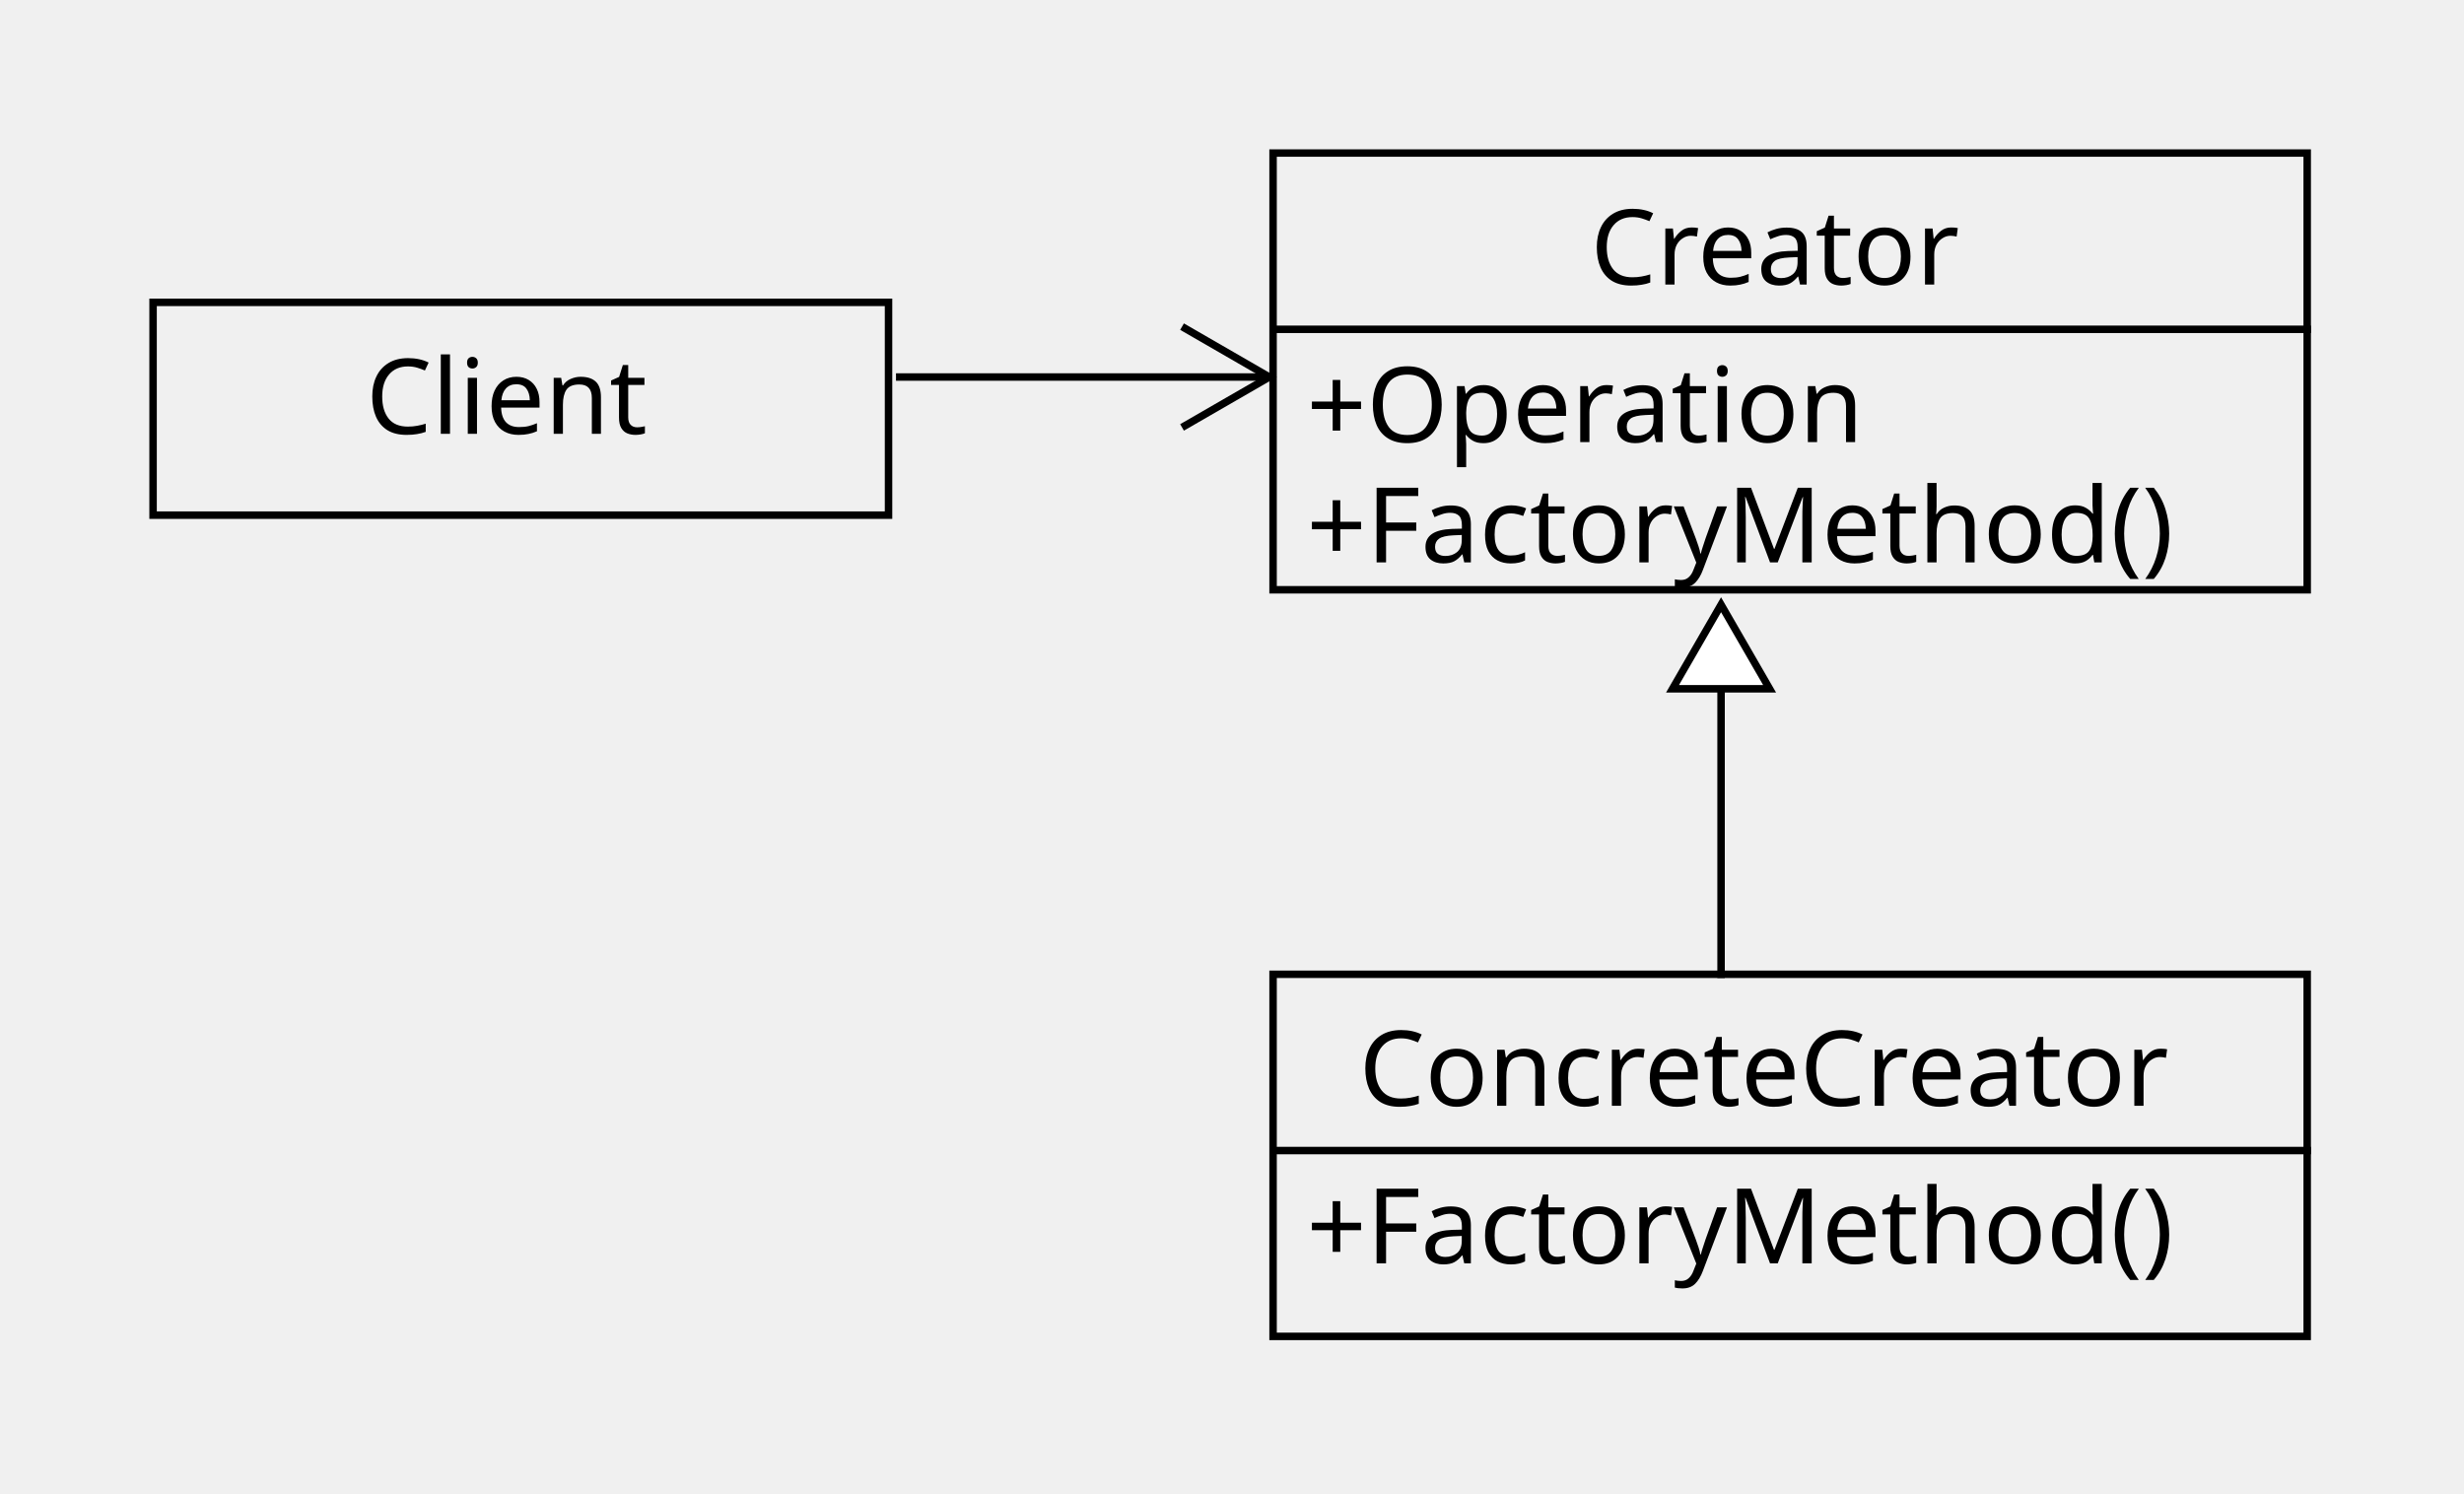
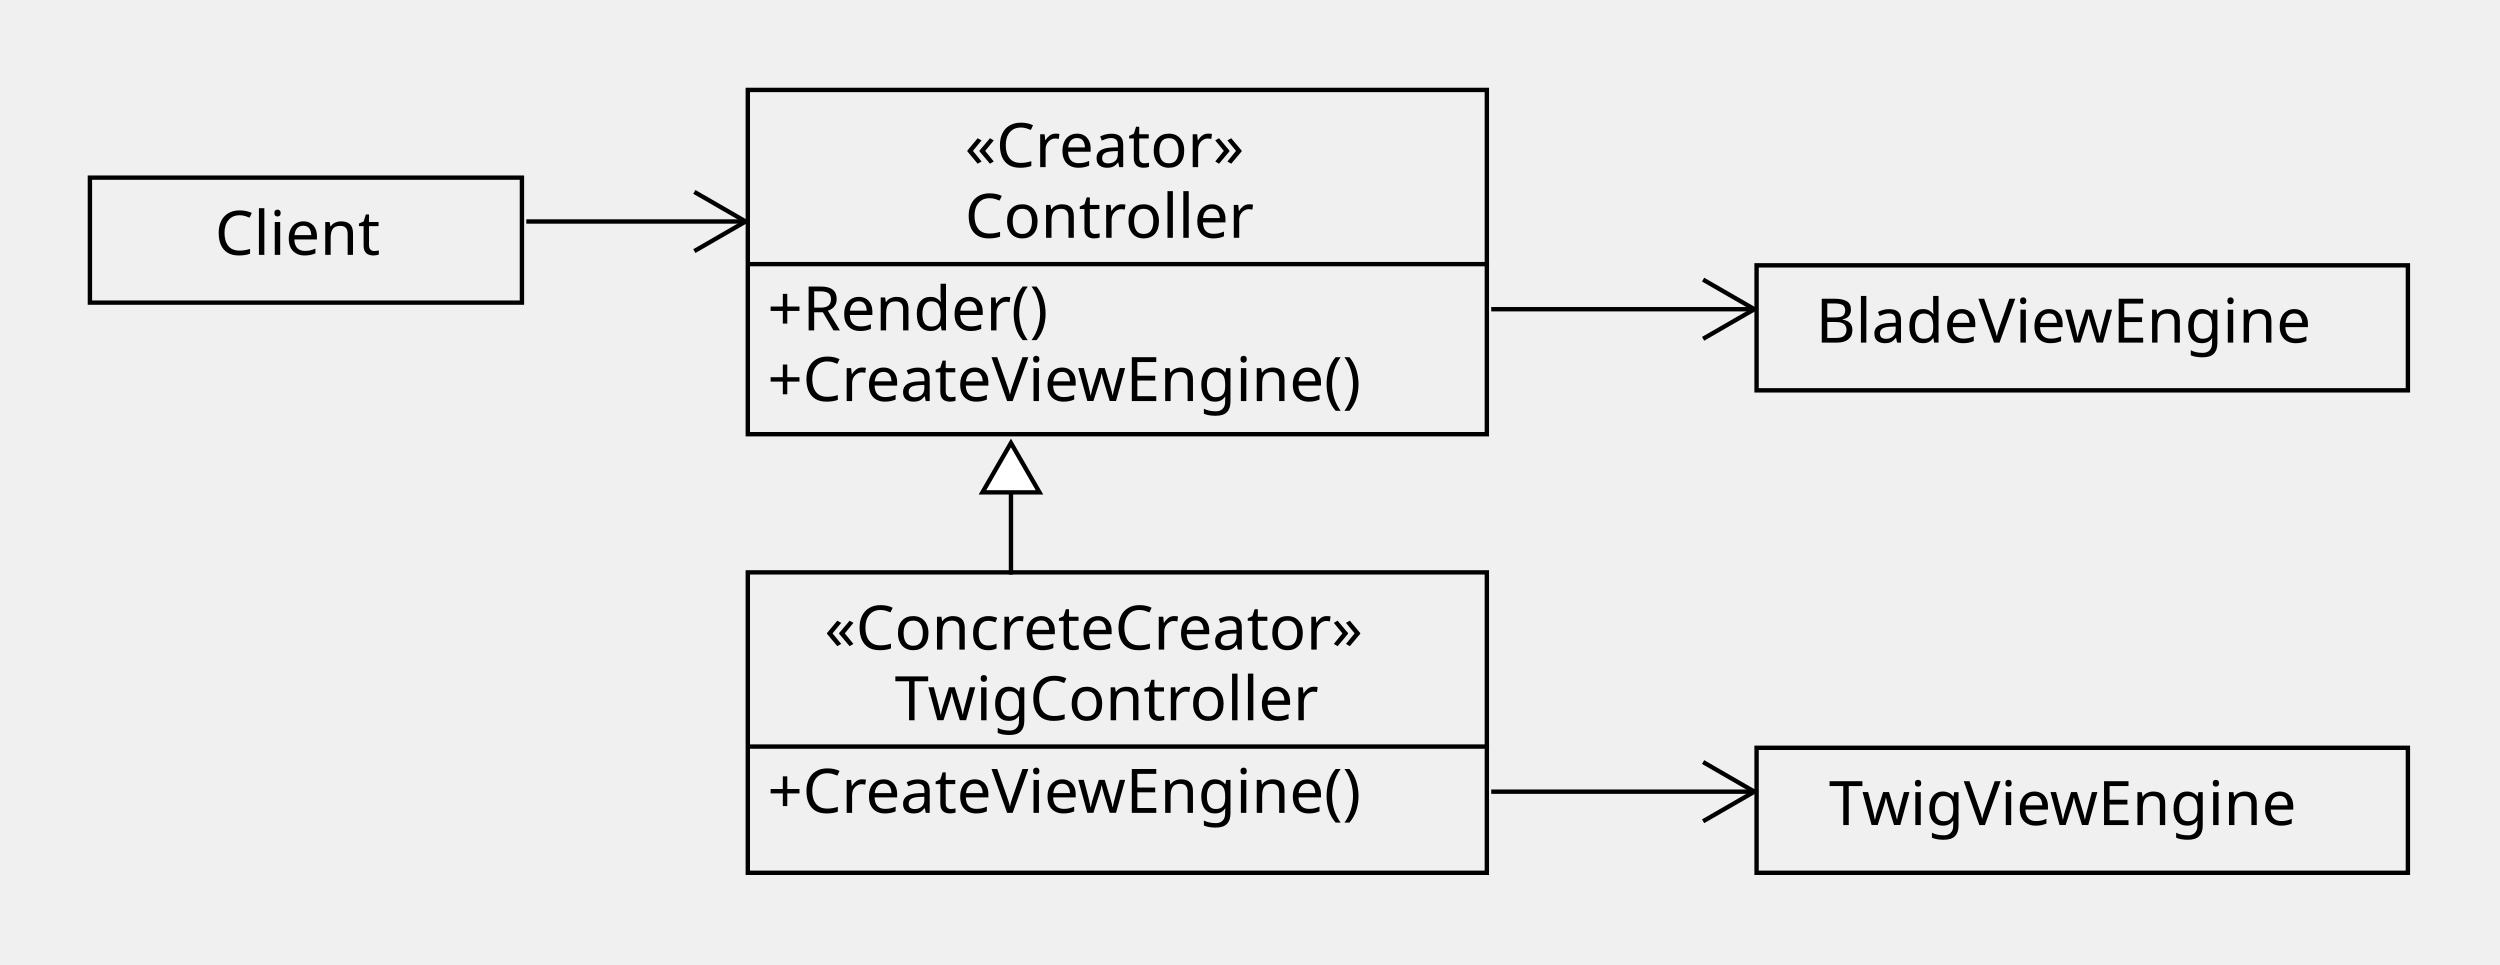
- <svg xmlns="http://www.w3.org/2000/svg" fill-opacity="1" color-rendering="auto" color-interpolation="auto" text-rendering="auto" stroke="black" stroke-linecap="square" width="330" stroke-miterlimit="10" shape-rendering="auto" stroke-opacity="1" fill="black" stroke-dasharray="none" font-weight="normal" stroke-width="1" viewBox="20 30 330 200" height="200" font-family="'Dialog'" font-style="normal" stroke-linejoin="miter" font-size="12px" stroke-dashoffset="0" image-rendering="auto">
+ <svg xmlns="http://www.w3.org/2000/svg" fill-opacity="1" color-rendering="auto" color-interpolation="auto" text-rendering="auto" stroke="black" stroke-linecap="square" width="570" stroke-miterlimit="10" shape-rendering="auto" stroke-opacity="1" fill="black" stroke-dasharray="none" font-weight="normal" stroke-width="1" viewBox="20 30 570 220" height="220" font-family="'Dialog'" font-style="normal" stroke-linejoin="miter" font-size="12px" stroke-dashoffset="0" image-rendering="auto">
  <defs id="genericDefs" />
  <g>
    <defs id="defs1">
      <clipPath clipPathUnits="userSpaceOnUse" id="clipPath1">
        <path d="M0 0 L2147483647 0 L2147483647 2147483647 L0 2147483647 L0 0 Z" />
      </clipPath>
      <clipPath clipPathUnits="userSpaceOnUse" id="clipPath2">
+         <path d="M0 0 L0 30 L150 30 L150 0 Z" />
+       </clipPath>
+       <clipPath clipPathUnits="userSpaceOnUse" id="clipPath3">
        <path d="M0 0 L0 30 L100 30 L100 0 Z" />
      </clipPath>
-       <clipPath clipPathUnits="userSpaceOnUse" id="clipPath3">
-         <path d="M0 0 L0 50 L140 50 L140 0 Z" />
-       </clipPath>
      <clipPath clipPathUnits="userSpaceOnUse" id="clipPath4">
-         <path d="M0 0 L0 60 L140 60 L140 0 Z" />
+         <path d="M0 0 L0 70 L170 70 L170 0 Z" />
      </clipPath>
      <clipPath clipPathUnits="userSpaceOnUse" id="clipPath5">
+         <path d="M0 0 L0 80 L170 80 L170 0 Z" />
+       </clipPath>
+       <clipPath clipPathUnits="userSpaceOnUse" id="clipPath6">
+         <path d="M0 0 L0 30 L90 30 L90 0 Z" />
+       </clipPath>
+       <clipPath clipPathUnits="userSpaceOnUse" id="clipPath7">
        <path d="M0 0 L0 30 L80 30 L80 0 Z" />
      </clipPath>
-       <clipPath clipPathUnits="userSpaceOnUse" id="clipPath6">
-         <path d="M0 0 L0 80 L30 80 L30 0 Z" />
+       <clipPath clipPathUnits="userSpaceOnUse" id="clipPath8">
+         <path d="M0 0 L0 60 L30 60 L30 0 Z" />
      </clipPath>
    </defs>
+     <g fill="rgb(255,255,255)" fill-opacity="0" transform="translate(420,200)" stroke-opacity="0" stroke="rgb(255,255,255)">
+       <rect x="0.5" width="148.5" height="28.5" y="0.5" clip-path="url(#clipPath2)" stroke="none" />
+     </g>
+     <g transform="translate(420,200)">
+       <rect fill="none" x="0.5" width="148.5" height="28.5" y="0.5" clip-path="url(#clipPath2)" />
+       <text x="17" font-size="14px" y="18.109" clip-path="url(#clipPath2)" font-family="sans-serif" stroke="none" xml:space="preserve">TwigViewEngine</text>
+     </g>
+     <g fill="rgb(255,255,255)" fill-opacity="0" transform="translate(420,90)" stroke-opacity="0" stroke="rgb(255,255,255)">
+       <rect x="0.5" width="148.5" height="28.5" y="0.5" clip-path="url(#clipPath2)" stroke="none" />
+     </g>
+     <g transform="translate(420,90)">
+       <rect fill="none" x="0.5" width="148.5" height="28.5" y="0.5" clip-path="url(#clipPath2)" />
+       <text x="14" font-size="14px" y="18.109" clip-path="url(#clipPath2)" font-family="sans-serif" stroke="none" xml:space="preserve">BladeViewEngine</text>
+     </g>
    <g fill="rgb(255,255,255)" fill-opacity="0" transform="translate(40,70)" stroke-opacity="0" stroke="rgb(255,255,255)">
-       <rect x="0.5" width="98.5" height="28.5" y="0.5" clip-path="url(#clipPath2)" stroke="none" />
+       <rect x="0.5" width="98.5" height="28.5" y="0.5" clip-path="url(#clipPath3)" stroke="none" />
    </g>
    <g transform="translate(40,70)">
-       <rect fill="none" x="0.5" width="98.5" height="28.5" y="0.5" clip-path="url(#clipPath2)" />
-       <text x="29" font-size="14px" y="18.109" clip-path="url(#clipPath2)" font-family="sans-serif" stroke="none" xml:space="preserve">Client</text>
+       <rect fill="none" x="0.5" width="98.5" height="28.5" y="0.5" clip-path="url(#clipPath3)" />
+       <text x="29" font-size="14px" y="18.109" clip-path="url(#clipPath3)" font-family="sans-serif" stroke="none" xml:space="preserve">Client</text>
    </g>
    <g fill="rgb(255,255,255)" fill-opacity="0" transform="translate(190,160)" stroke-opacity="0" stroke="rgb(255,255,255)">
-       <rect x="0.5" width="138.5" height="48.5" y="0.5" clip-path="url(#clipPath3)" stroke="none" />
+       <rect x="0.5" width="168.5" height="68.5" y="0.5" clip-path="url(#clipPath4)" stroke="none" />
    </g>
    <g transform="translate(190,160)">
-       <rect fill="none" x="0.5" width="138.5" height="48.5" y="0.5" clip-path="url(#clipPath3)" />
-       <text x="12" font-size="14px" y="18.109" clip-path="url(#clipPath3)" font-family="sans-serif" stroke="none" xml:space="preserve">ConcreteCreator</text>
-       <path fill="none" d="M1 24.109 L139 24.109" clip-path="url(#clipPath3)" />
-       <text x="5" font-size="14px" y="39.219" clip-path="url(#clipPath3)" font-family="sans-serif" stroke="none" xml:space="preserve">+FactoryMethod()</text>
+       <rect fill="none" x="0.5" width="168.5" height="68.5" y="0.5" clip-path="url(#clipPath4)" />
+       <text x="18" font-size="14px" y="18.109" clip-path="url(#clipPath4)" font-family="sans-serif" stroke="none" xml:space="preserve">«ConcreteCreator»</text>
+       <text x="34" font-size="14px" y="34.219" clip-path="url(#clipPath4)" font-family="sans-serif" stroke="none" xml:space="preserve">TwigController</text>
+       <path fill="none" d="M1 40.219 L169 40.219" clip-path="url(#clipPath4)" />
+       <text x="5" font-size="14px" y="55.328" clip-path="url(#clipPath4)" font-family="sans-serif" stroke="none" xml:space="preserve">+CreateViewEngine()</text>
    </g>
    <g fill="rgb(255,255,255)" fill-opacity="0" transform="translate(190,50)" stroke-opacity="0" stroke="rgb(255,255,255)">
-       <rect x="0.5" width="138.5" height="58.5" y="0.5" clip-path="url(#clipPath4)" stroke="none" />
+       <rect x="0.5" width="168.5" height="78.5" y="0.5" clip-path="url(#clipPath5)" stroke="none" />
    </g>
    <g transform="translate(190,50)">
-       <rect fill="none" x="0.5" width="138.5" height="58.5" y="0.5" clip-path="url(#clipPath4)" />
-       <text x="43" font-size="14px" y="18.109" clip-path="url(#clipPath4)" font-family="sans-serif" stroke="none" xml:space="preserve">Creator</text>
-       <path fill="none" d="M1 24.109 L139 24.109" clip-path="url(#clipPath4)" />
-       <text x="5" font-size="14px" y="39.219" clip-path="url(#clipPath4)" font-family="sans-serif" stroke="none" xml:space="preserve">+Operation</text>
-       <text x="5" font-size="14px" y="55.328" clip-path="url(#clipPath4)" font-family="sans-serif" stroke="none" xml:space="preserve">+FactoryMethod()</text>
+       <rect fill="none" x="0.5" width="168.5" height="78.5" y="0.5" clip-path="url(#clipPath5)" />
+       <text x="50" font-size="14px" y="18.109" clip-path="url(#clipPath5)" font-family="sans-serif" stroke="none" xml:space="preserve">«Creator»</text>
+       <text x="50" font-size="14px" y="34.219" clip-path="url(#clipPath5)" font-family="sans-serif" stroke="none" xml:space="preserve">Controller</text>
+       <path fill="none" d="M1 40.219 L169 40.219" clip-path="url(#clipPath5)" />
+       <text x="5" font-size="14px" y="55.328" clip-path="url(#clipPath5)" font-family="sans-serif" stroke="none" xml:space="preserve">+Render()</text>
+       <text x="5" font-size="14px" y="71.438" clip-path="url(#clipPath5)" font-family="sans-serif" stroke="none" xml:space="preserve">+CreateViewEngine()</text>
+     </g>
+     <g transform="translate(350,200)">
+       <path fill="none" d="M69.5 10.5 L10.5 10.5" clip-path="url(#clipPath6)" />
+       <path fill="none" d="M58.742 4 L70 10.5 L58.742 17" clip-path="url(#clipPath6)" />
+     </g>
+     <g transform="translate(350,90)">
+       <path fill="none" d="M69.5 10.5 L10.5 10.5" clip-path="url(#clipPath6)" />
+       <path fill="none" d="M58.742 4 L70 10.5 L58.742 17" clip-path="url(#clipPath6)" />
    </g>
    <g transform="translate(130,70)">
-       <path fill="none" d="M59.5 10.5 L10.5 10.5" clip-path="url(#clipPath5)" />
-       <path fill="none" d="M48.742 4 L60 10.5 L48.742 17" clip-path="url(#clipPath5)" />
+       <path fill="none" d="M59.5 10.5 L10.5 10.5" clip-path="url(#clipPath7)" />
+       <path fill="none" d="M48.742 4 L60 10.5 L48.742 17" clip-path="url(#clipPath7)" />
    </g>
-     <g transform="translate(240,100)">
-       <path fill="none" d="M10.5 11.5 L10.5 60.5" clip-path="url(#clipPath6)" />
-       <path fill="white" d="M4 22.258 L10.5 11 L17 22.258 Z" clip-path="url(#clipPath6)" stroke="none" />
-       <path fill="none" d="M4 22.258 L10.5 11 L17 22.258 Z" clip-path="url(#clipPath6)" />
+     <g transform="translate(240,120)">
+       <path fill="none" d="M10.5 11.5 L10.5 40.5" clip-path="url(#clipPath8)" />
+       <path fill="white" d="M4 22.258 L10.5 11 L17 22.258 Z" clip-path="url(#clipPath8)" stroke="none" />
+       <path fill="none" d="M4 22.258 L10.5 11 L17 22.258 Z" clip-path="url(#clipPath8)" />
    </g>
  </g>
</svg>
